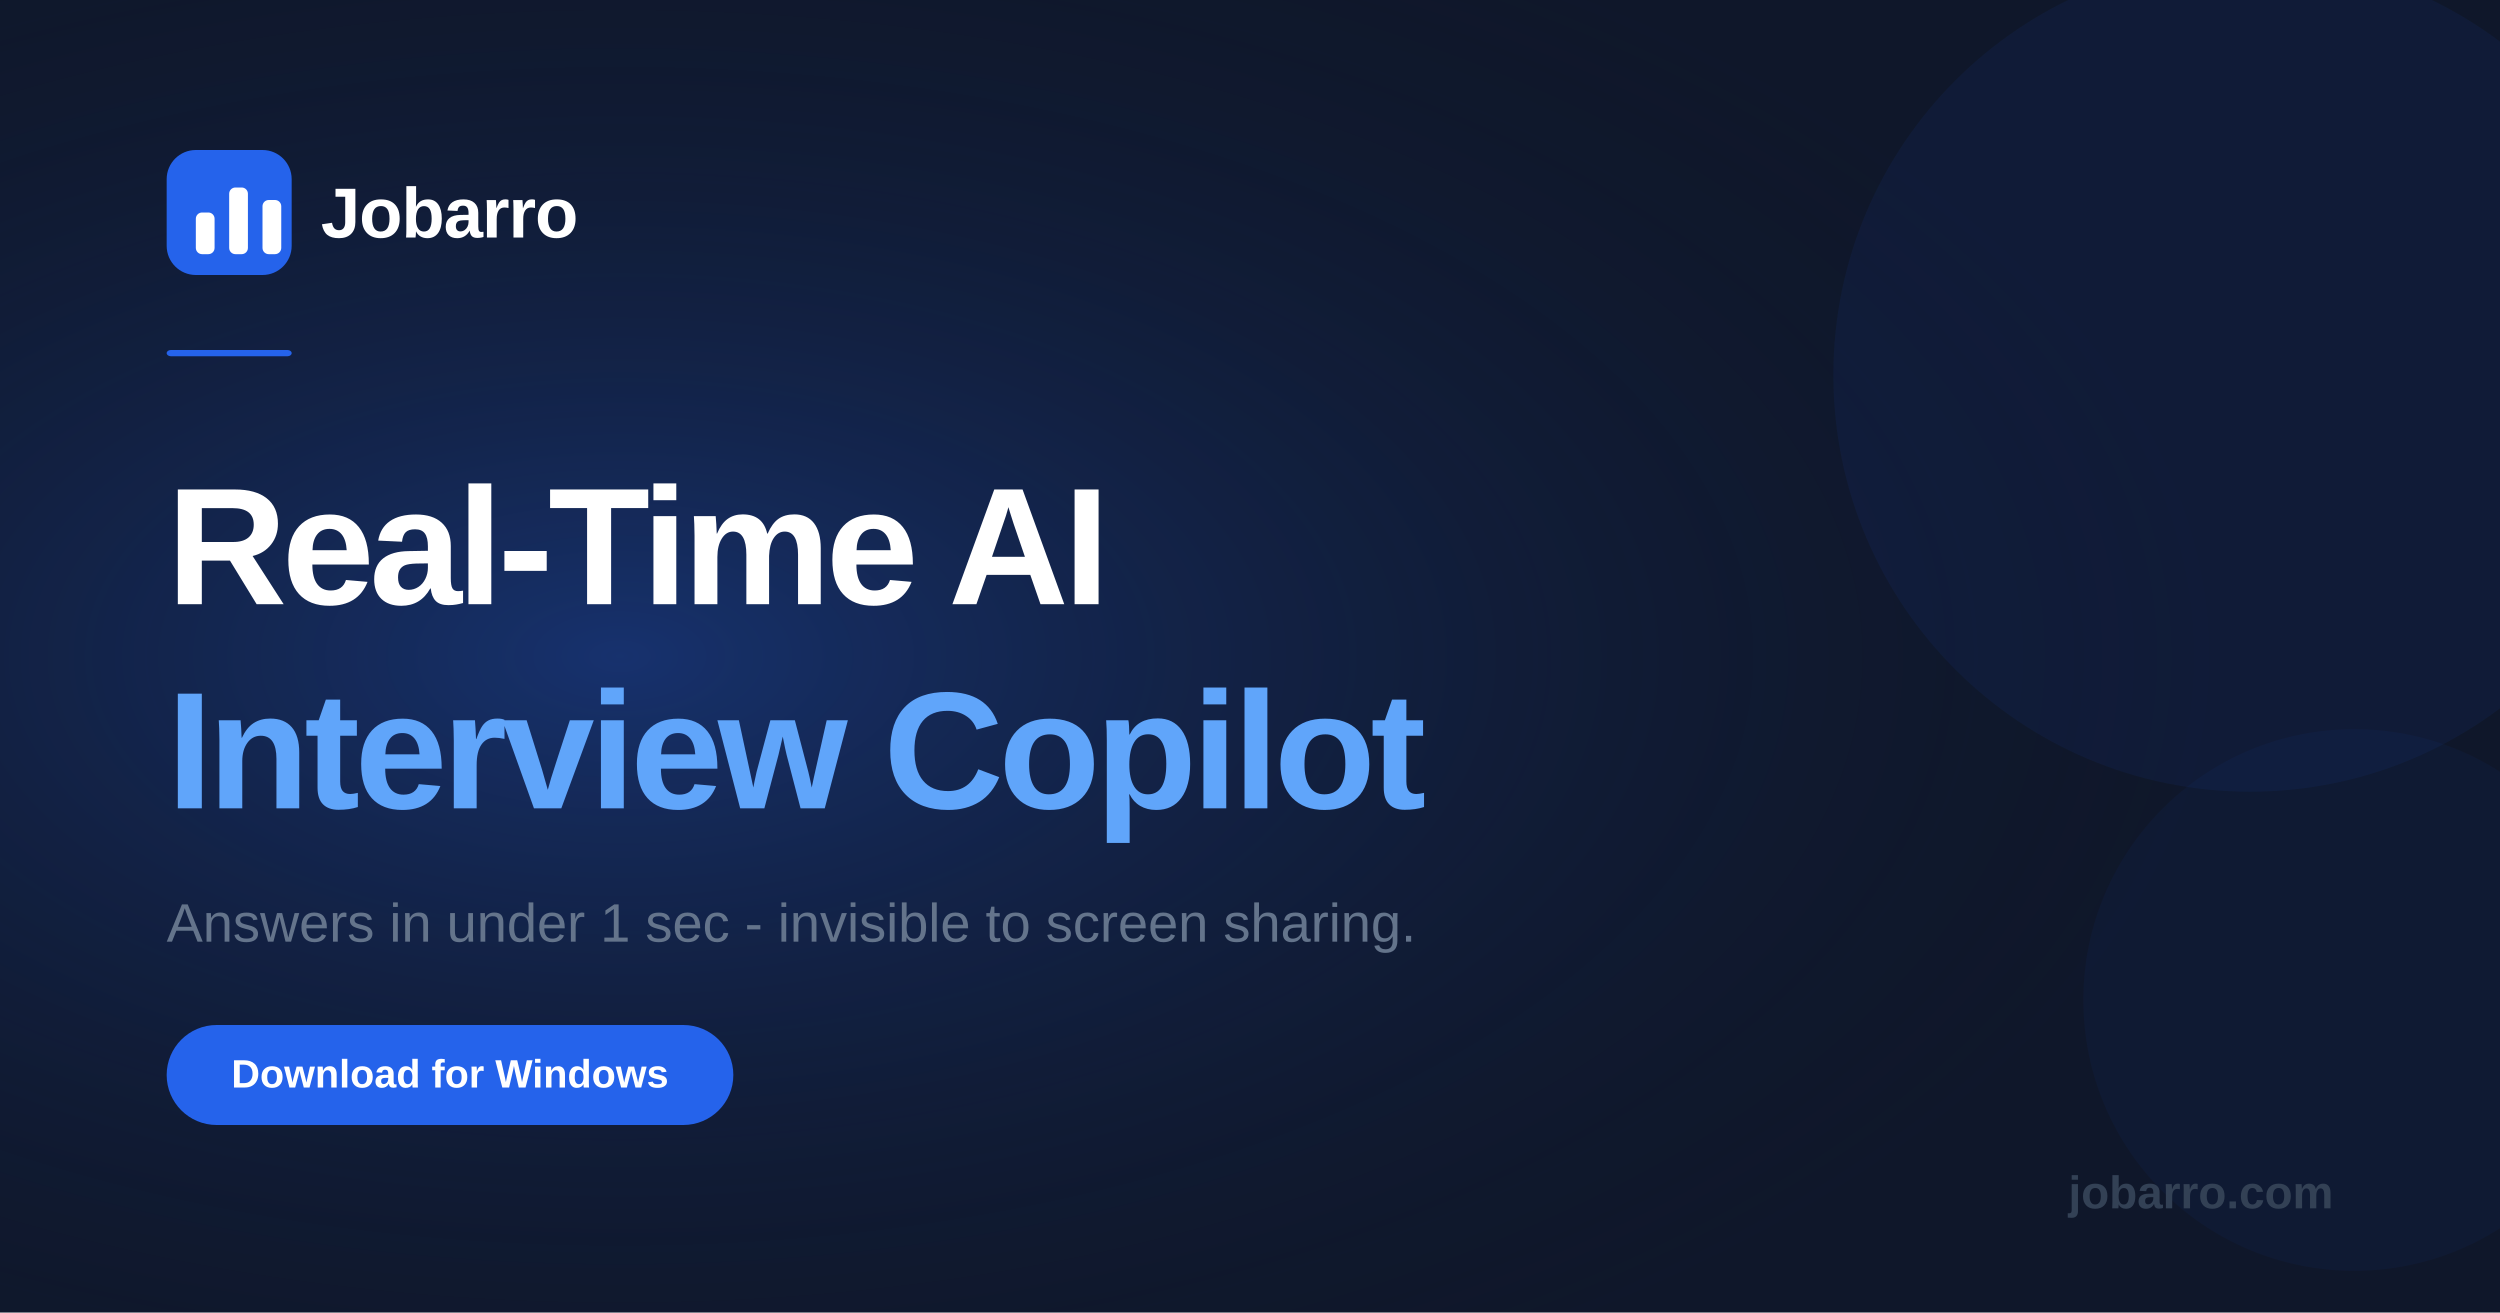
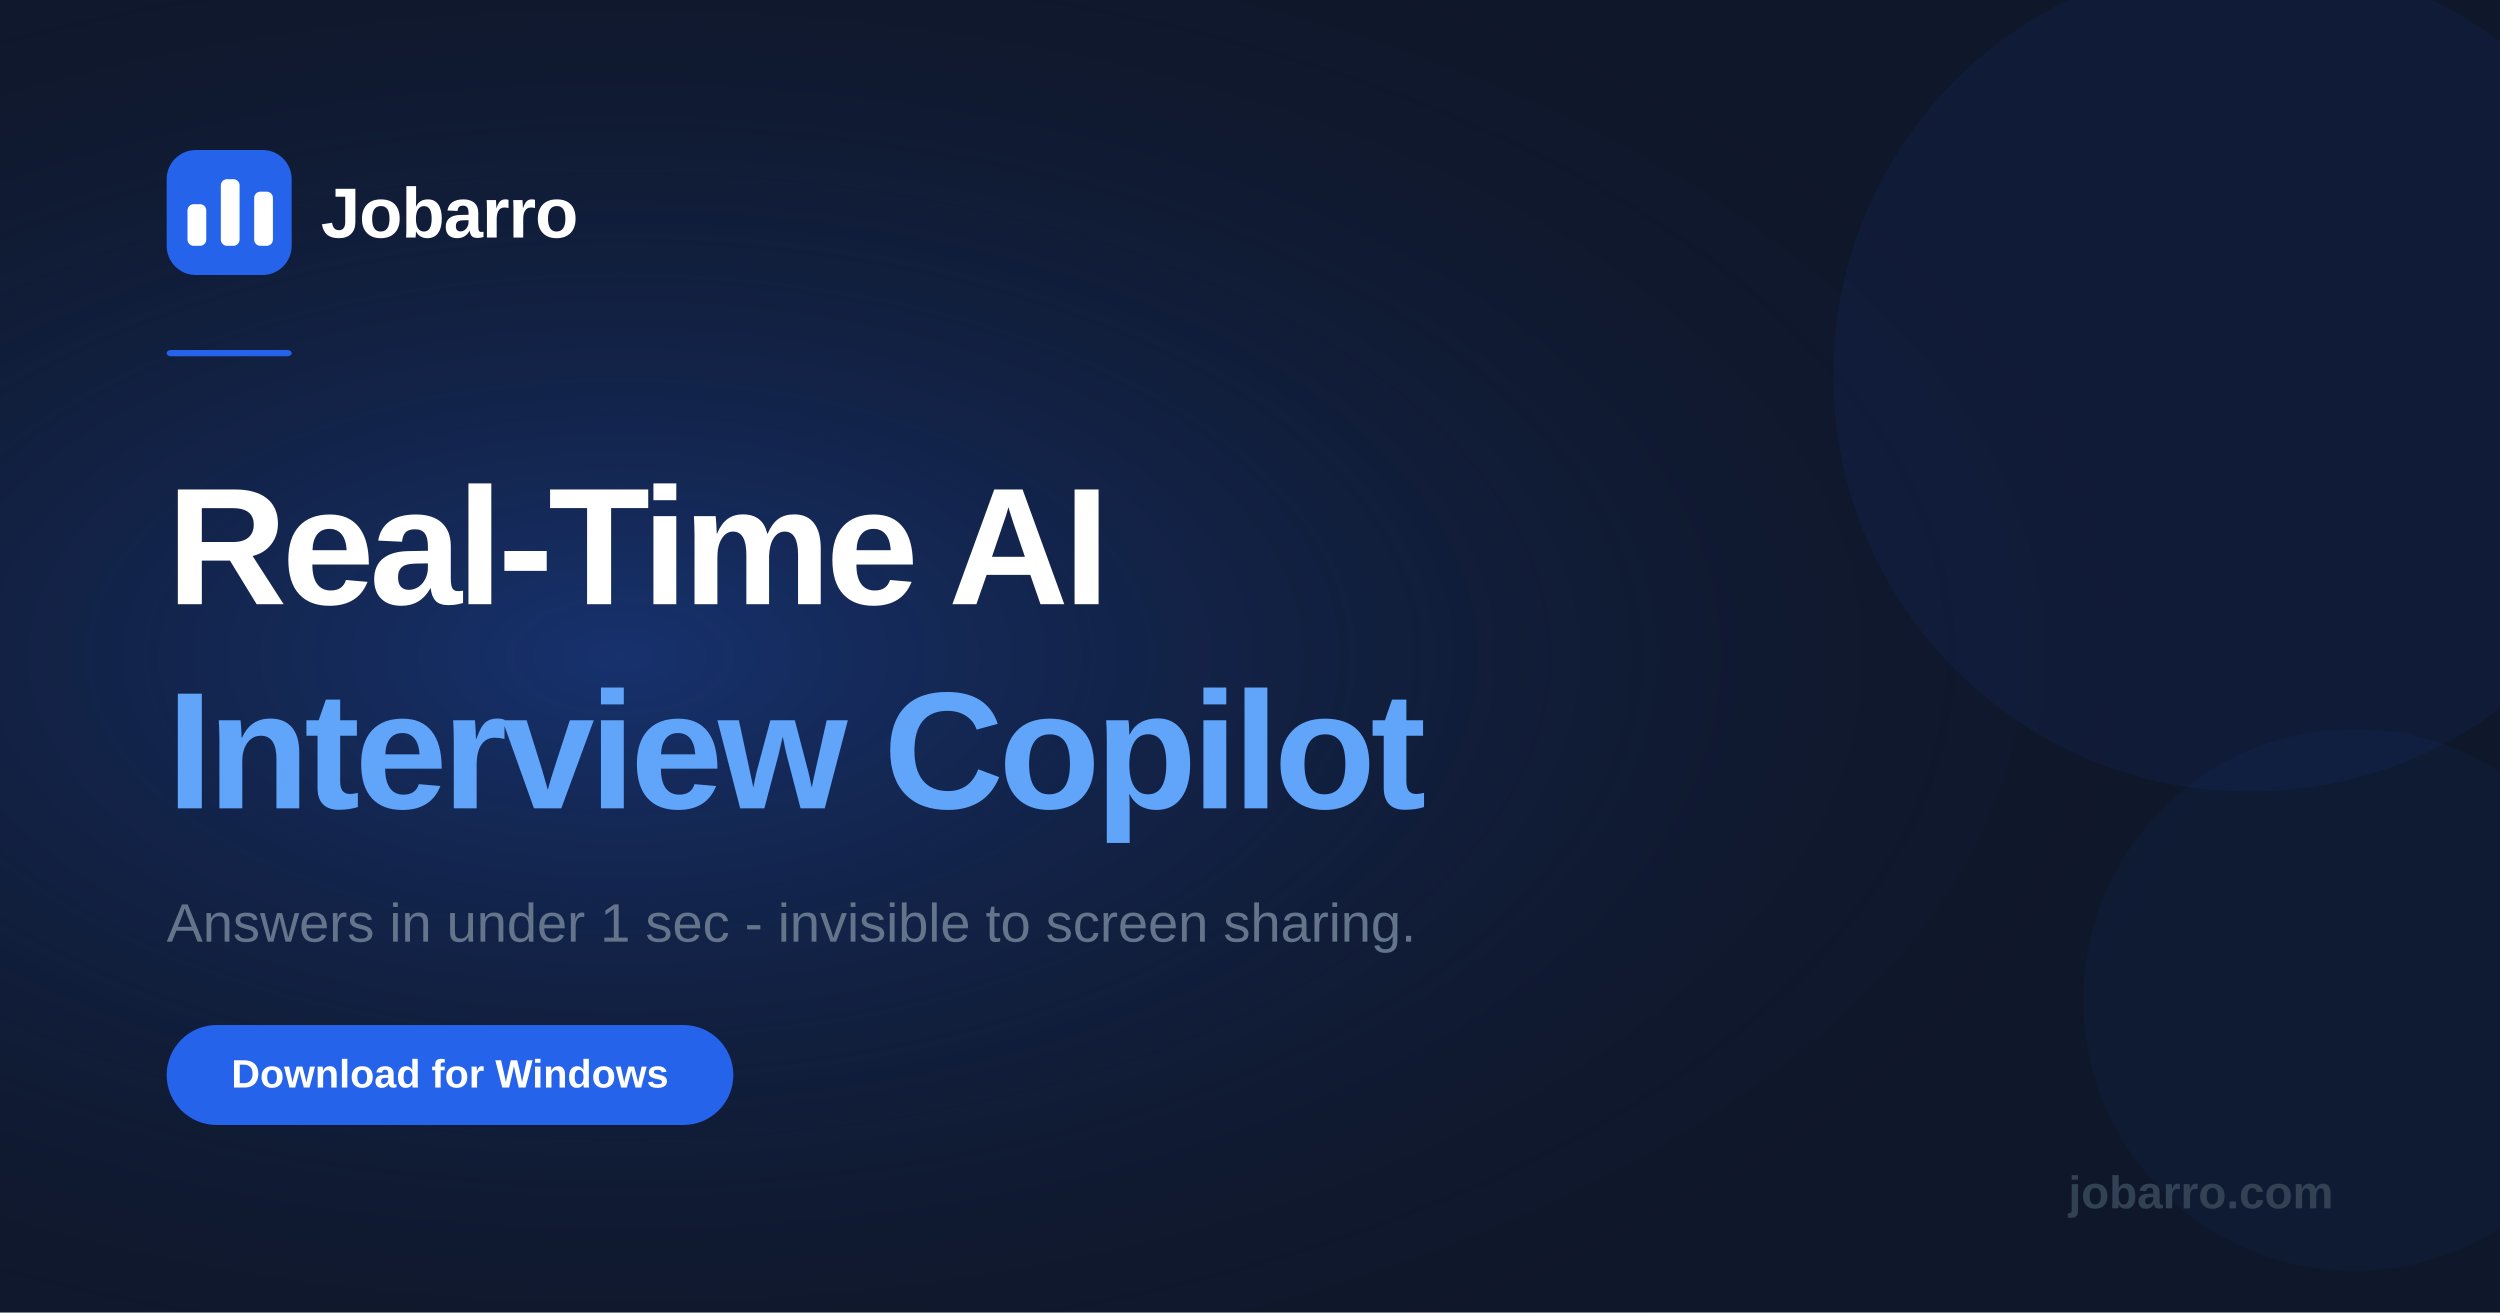
<svg xmlns="http://www.w3.org/2000/svg" width="1200" height="630" viewBox="0 0 1200 630">
  <defs>
    <radialGradient id="glow" cx="25%" cy="50%" r="65%">
      <stop offset="0%" stop-color="#2563EB" stop-opacity="0.35" />
      <stop offset="100%" stop-color="#0F172A" stop-opacity="0" />
    </radialGradient>
  </defs>
  <rect width="1200" height="630" fill="#0F172A" />
  <rect width="1200" height="630" fill="url(#glow)" />
  <circle cx="1080" cy="180" r="200" fill="#2563EB" fill-opacity="0.07" />
  <circle cx="1130" cy="480" r="130" fill="#2563EB" fill-opacity="0.05" />
  <rect x="80" y="72" width="60" height="60" rx="14" fill="#2563EB" />
-   <rect x="94" y="102" width="9" height="20" rx="3" fill="white" />
-   <rect x="110" y="90" width="9" height="32" rx="3" fill="white" />
-   <rect x="126" y="96" width="9" height="26" rx="3" fill="white" />
+   <rect x="90" y="98" width="9" height="20" rx="3" fill="white" />
+   <rect x="106" y="86" width="9" height="32" rx="3" fill="white" />
+   <rect x="122" y="92" width="9" height="26" rx="3" fill="white" />
  <text x="154" y="114" font-family="Arial Black, Arial, sans-serif" font-weight="900" font-size="34" fill="white" letter-spacing="-0.5">Jobarro</text>
  <rect x="80" y="168" width="60" height="3" rx="2" fill="#2563EB" />
  <text x="80" y="290" font-family="Arial Black, Arial, sans-serif" font-weight="900" font-size="80" fill="white" letter-spacing="-2.5">Real-Time AI</text>
  <text x="80" y="388" font-family="Arial Black, Arial, sans-serif" font-weight="900" font-size="80" fill="#60A5FA" letter-spacing="-2.5">Interview Copilot</text>
  <text x="80" y="452" font-family="Arial, sans-serif" font-weight="400" font-size="26" fill="#64748B">Answers in under 1 sec - invisible to screen sharing.</text>
  <rect x="80" y="492" width="272" height="48" rx="24" fill="#2563EB" />
  <text x="216" y="522" font-family="Arial, sans-serif" font-weight="700" font-size="19" fill="white" text-anchor="middle">Download for Windows</text>
  <text x="1120" y="580" font-family="Arial, sans-serif" font-weight="600" font-size="22" fill="#334155" text-anchor="end">jobarro.com</text>
</svg>
